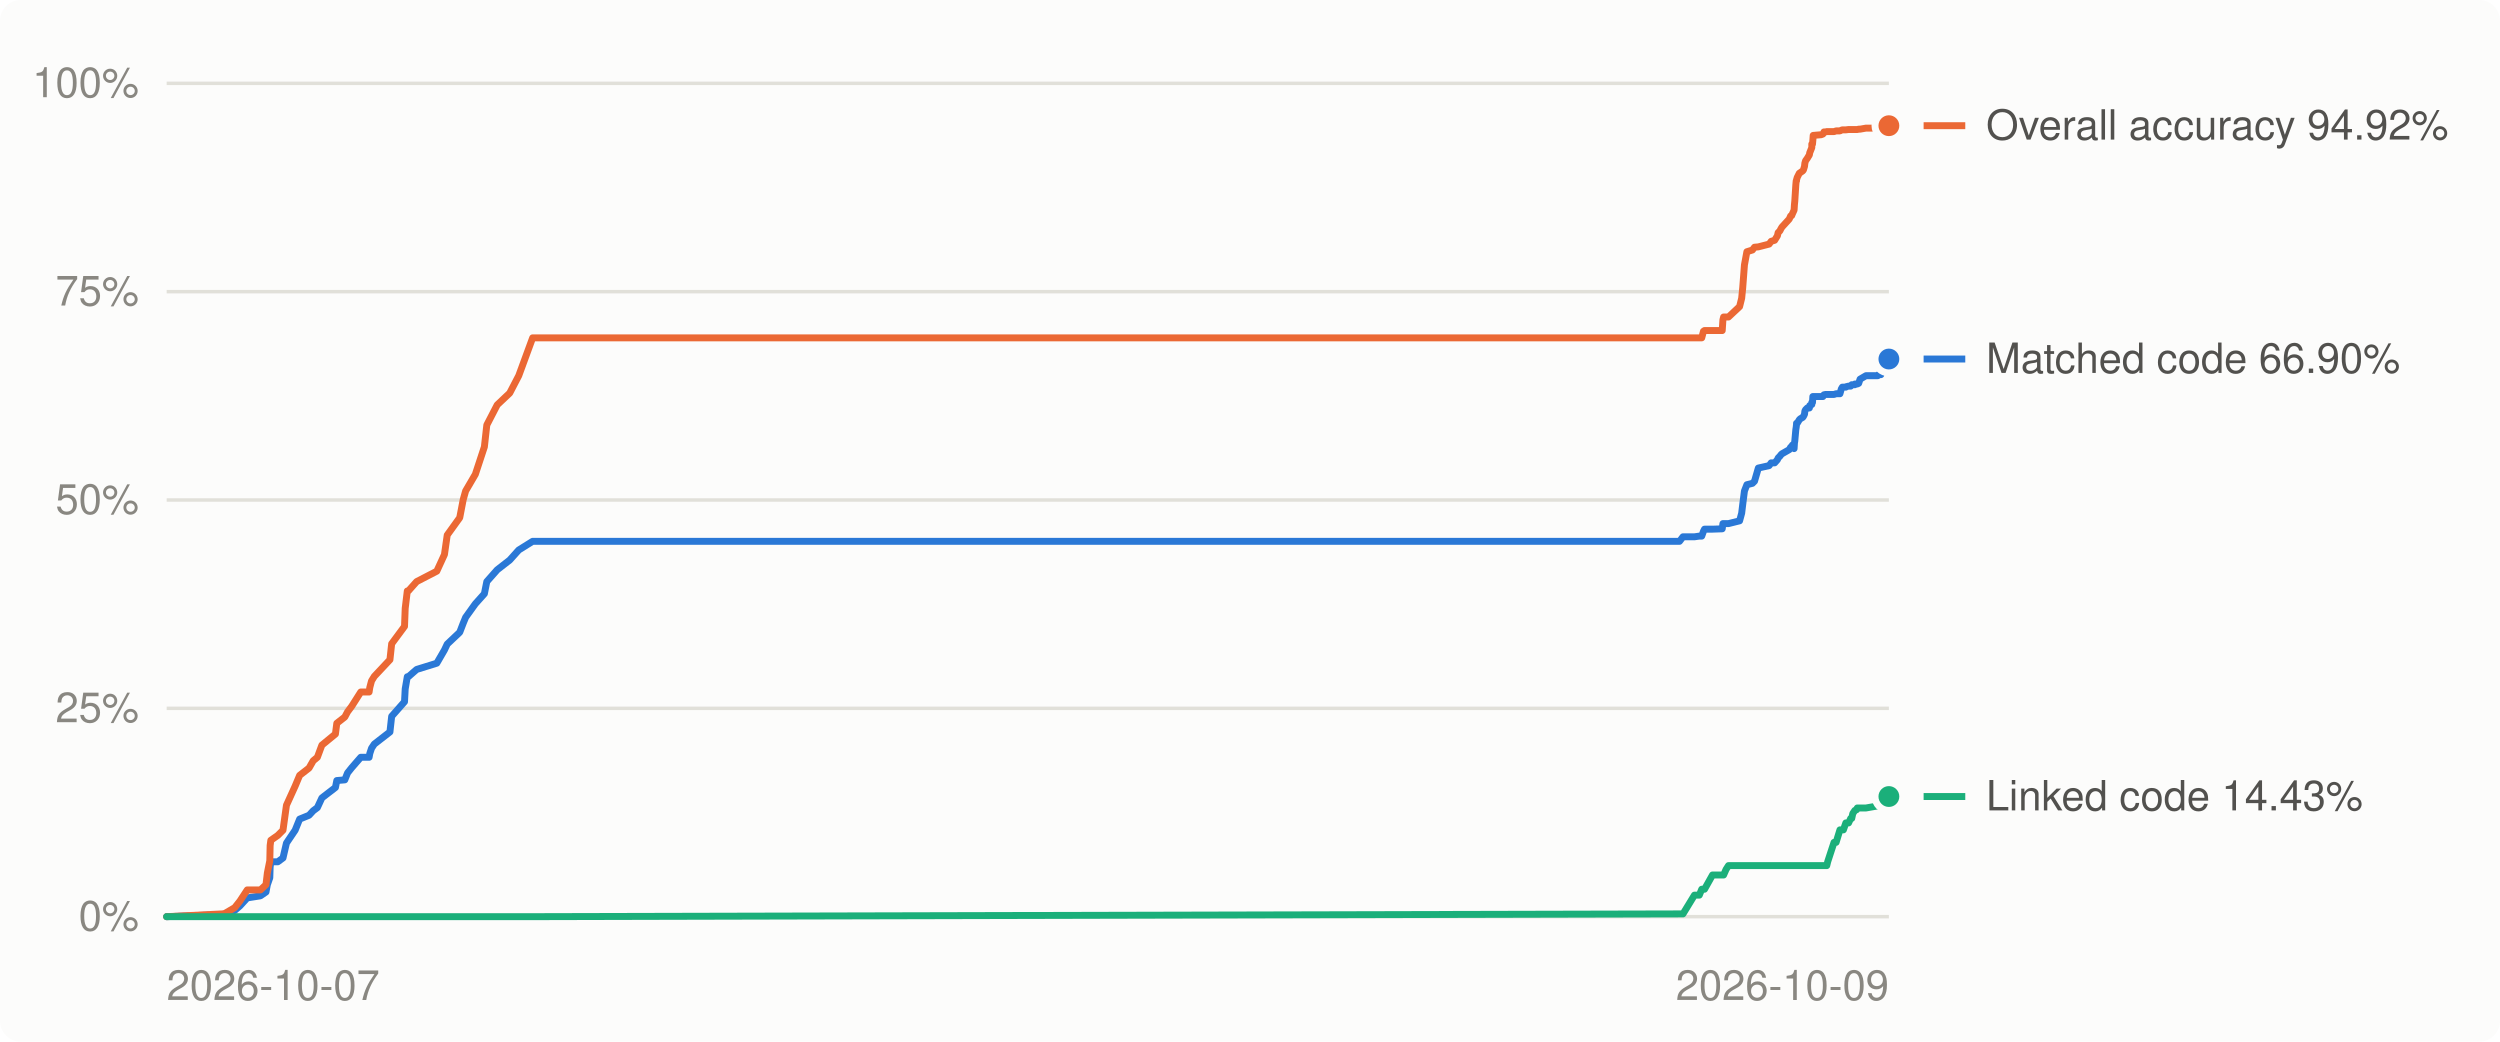
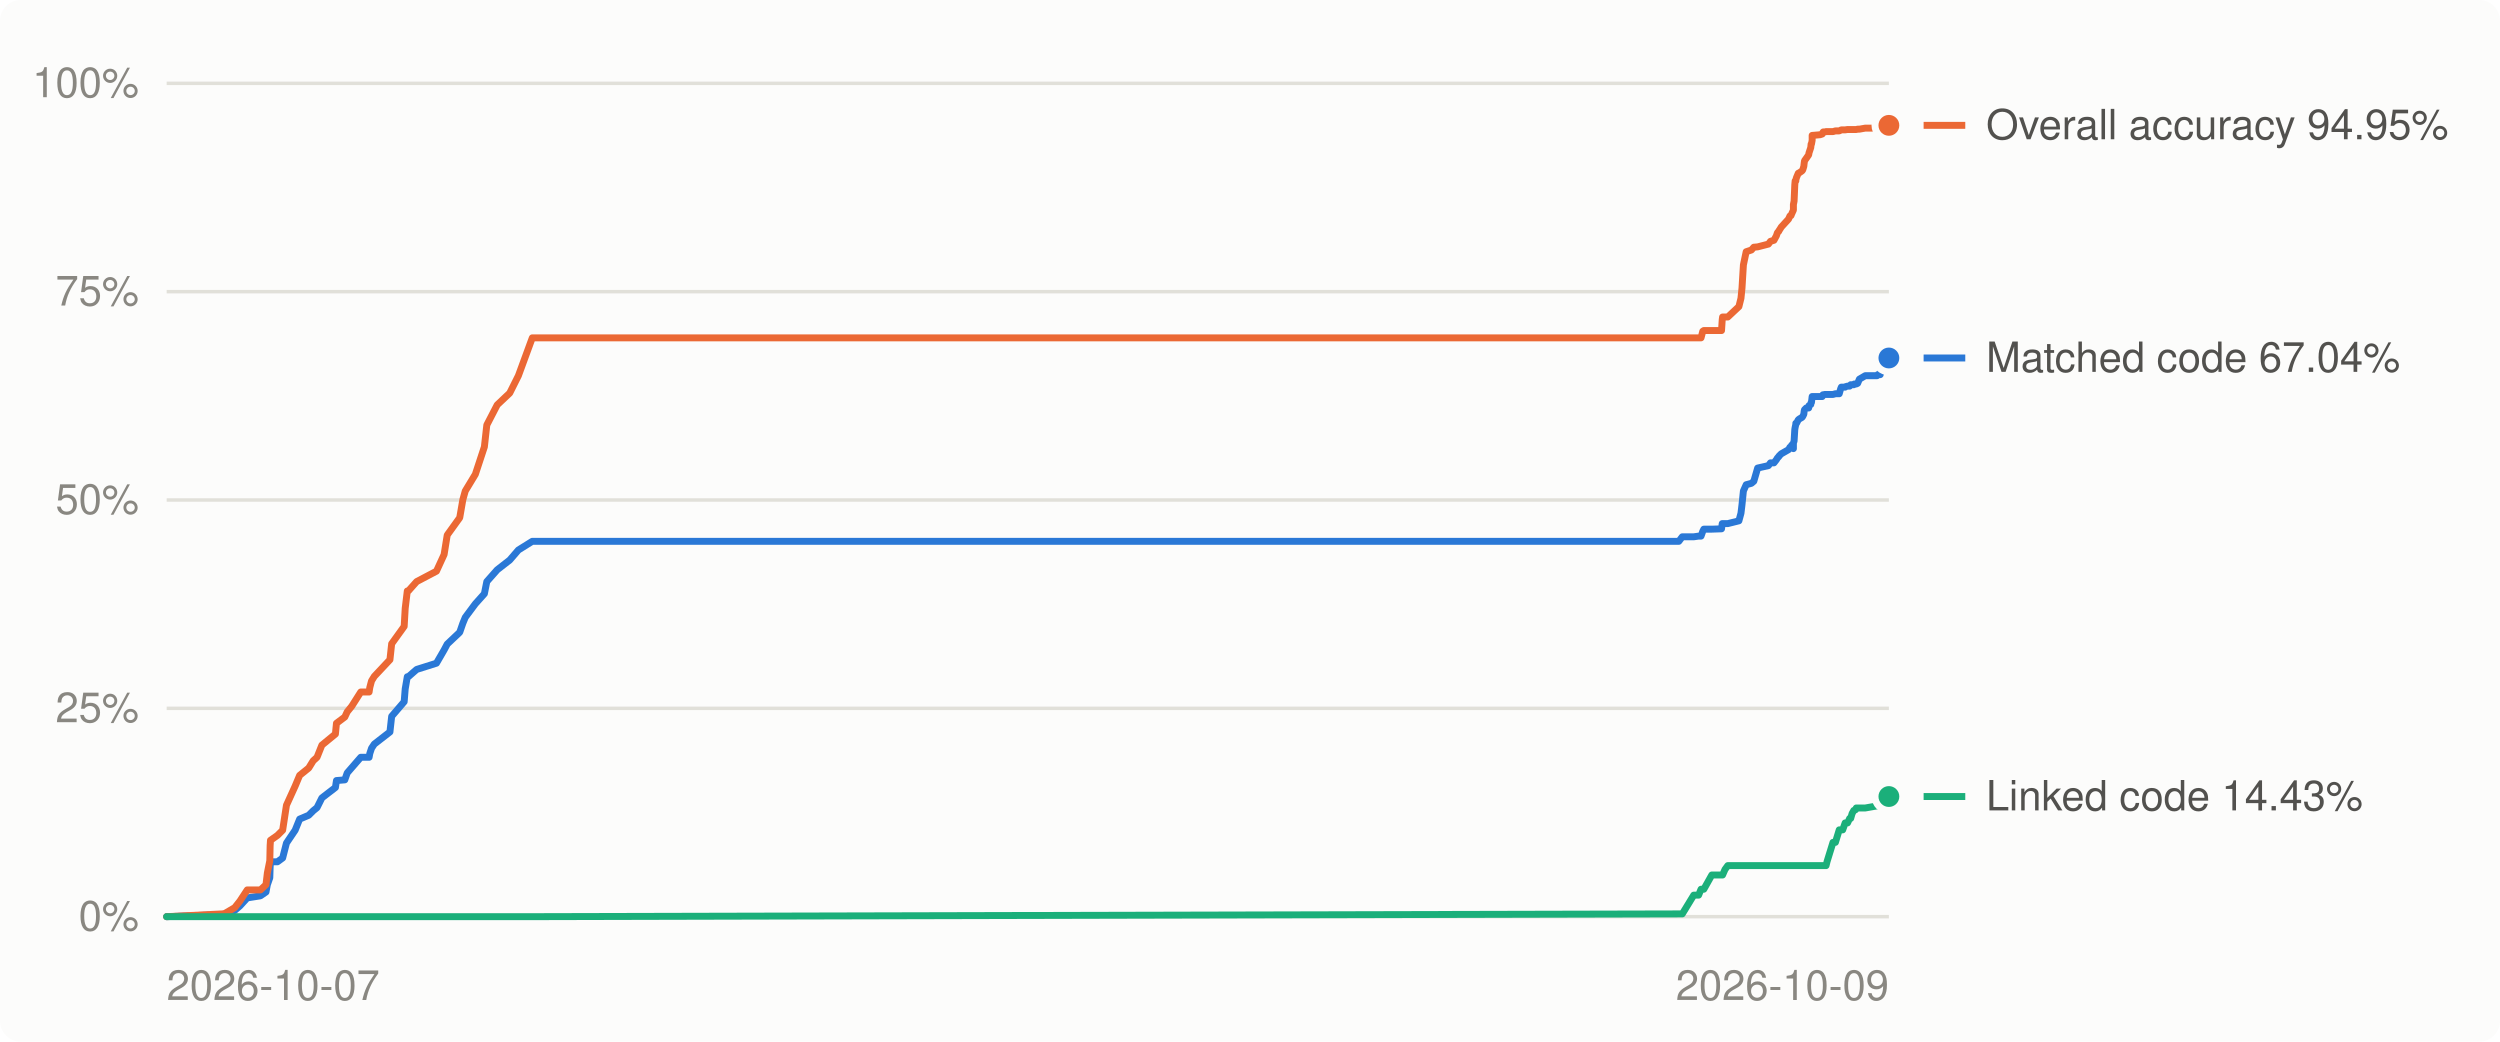
<svg xmlns="http://www.w3.org/2000/svg" viewBox="0 0 720 300" width="720" height="300" role="img" aria-label="Decompilation progress over time">
  <style>
.bg{fill:#fcfcfb}.grid{stroke:#e1e0d9}.muted{fill:#898781}.lbl{fill:#52514e}.ln0{stroke:#2a78d6}.dot0{fill:#2a78d6;stroke:#fcfcfb}.ln1{stroke:#eb6834}.dot1{fill:#eb6834;stroke:#fcfcfb}.ln2{stroke:#1baf7a}.dot2{fill:#1baf7a;stroke:#fcfcfb}
@media (prefers-color-scheme: dark){.bg{fill:#1a1a19}.grid{stroke:#2c2c2a}.muted{fill:#898781}.lbl{fill:#c3c2b7}.ln0{stroke:#3987e5}.dot0{fill:#3987e5;stroke:#1a1a19}.ln1{stroke:#d95926}.dot1{fill:#d95926;stroke:#1a1a19}.ln2{stroke:#199e70}.dot2{fill:#199e70;stroke:#1a1a19}}
text{font:12px -apple-system,BlinkMacSystemFont,'Segoe UI',Helvetica,Arial,sans-serif}
</style>
  <rect class="bg" width="720" height="300" rx="6" />
  <line x1="48" x2="544" y1="264.0" y2="264.0" class="grid" stroke-width="1" />
  <text x="40" y="268.0" class="muted" text-anchor="end">0%</text>
  <line x1="48" x2="544" y1="204.0" y2="204.0" class="grid" stroke-width="1" />
  <text x="40" y="208.0" class="muted" text-anchor="end">25%</text>
  <line x1="48" x2="544" y1="144.0" y2="144.0" class="grid" stroke-width="1" />
  <text x="40" y="148.0" class="muted" text-anchor="end">50%</text>
  <line x1="48" x2="544" y1="84.0" y2="84.0" class="grid" stroke-width="1" />
  <text x="40" y="88.0" class="muted" text-anchor="end">75%</text>
  <line x1="48" x2="544" y1="24.0" y2="24.0" class="grid" stroke-width="1" />
  <text x="40" y="28.0" class="muted" text-anchor="end">100%</text>
  <text class="muted" x="48.0" y="288" text-anchor="start">2026-10-07</text>
  <text class="muted" x="544.0" y="288" text-anchor="end">2026-10-09</text>
-   <polyline points="48.0,264.0 64.0,263.4 64.7,263.3 67.6,262.2 69.1,260.9 71.2,258.6 75.0,258.0 76.6,256.9 77.0,254.8 77.7,252.8 77.8,249.7 78.0,248.2 80.0,248.2 81.5,247.1 82.5,242.8 85.0,239.1 86.3,235.9 89.0,234.8 90.2,233.5 91.4,232.6 92.7,229.8 96.6,226.8 97.0,224.8 99.3,224.6 100.1,222.6 101.3,221.1 103.9,218.1 106.3,218.1 106.5,217.0 107.0,215.5 107.8,214.3 112.3,210.8 112.8,206.3 116.5,202.1 116.7,198.4 117.3,194.9 117.6,194.9 120.0,192.8 125.8,191.0 128.0,187.2 128.8,185.5 132.4,182.1 133.4,179.5 134.1,177.8 136.9,173.9 139.5,171.0 140.2,167.5 143.2,164.1 146.8,161.3 149.4,158.4 153.4,155.9 483.7,155.9 484.7,154.6 488.0,154.6 489.4,154.4 490.1,154.4 490.6,153.0 490.9,152.4 493.2,152.4 496.0,152.3 496.2,150.8 496.4,150.8 497.1,150.8 497.8,150.8 501.0,150.0 501.6,147.8 501.9,145.3 502.4,141.4 503.1,139.6 504.7,139.2 505.3,138.6 506.4,134.8 509.5,134.1 510.1,133.3 511.1,133.3 511.9,132.4 512.1,131.9 512.5,131.5 512.6,131.4 512.9,131.0 513.2,130.7 515.3,129.5 515.7,128.8 516.0,128.7 516.2,128.2 516.7,129.2 516.8,127.6 516.9,127.0 517.2,123.7 517.3,123.1 517.4,122.2 517.4,121.9 517.6,121.9 518.2,120.9 518.5,120.6 519.2,120.2 519.4,119.9 519.7,119.3 519.8,118.4 520.0,118.0 520.5,117.5 521.1,117.5 521.2,116.8 521.8,116.5 521.8,115.9 522.0,115.9 522.1,114.2 522.2,114.2 523.3,114.2 524.5,114.2 525.0,114.2 525.3,113.7 525.3,113.7 525.8,113.6 526.1,113.6 526.4,113.6 528.2,113.6 528.8,113.4 529.9,113.4 530.3,112.0 530.6,111.5 530.9,111.5 531.6,111.5 531.6,111.4 532.4,111.2 533.0,111.2 533.3,110.8 533.6,110.8 534.2,110.8 534.2,110.6 534.7,110.6 534.8,110.6 534.9,110.6 535.3,110.4 535.7,109.2 537.4,108.2 540.8,108.2 541.0,107.9 541.2,107.9 541.3,107.9 541.4,107.9 541.7,107.9 541.9,106.5 543.4,103.9 543.5,103.8 543.6,103.5 543.8,103.4 544.0,103.4" fill="none" class="ln0" stroke-width="2" stroke-linejoin="round" stroke-linecap="round" />
-   <polyline points="48.0,264.0 64.0,263.2 64.7,263.1 67.6,261.4 69.1,259.5 71.2,256.3 75.0,256.3 76.6,254.8 77.0,251.4 77.7,247.9 77.8,243.5 78.0,242.0 80.0,240.6 81.5,239.1 82.5,231.9 85.0,226.4 86.3,223.3 89.0,221.2 90.2,219.1 91.4,218.1 92.7,214.6 96.6,211.4 97.0,208.3 99.3,206.5 100.1,205.0 101.3,203.4 103.9,199.3 106.3,199.3 106.5,198.0 107.0,196.1 107.8,194.8 112.3,190.0 112.8,185.4 116.5,180.4 116.7,175.2 117.3,170.2 117.6,170.2 120.0,167.5 125.8,164.5 128.0,159.7 128.8,154.1 132.4,149.1 133.4,143.9 134.1,141.4 136.9,136.6 139.5,128.7 140.2,122.4 143.2,116.6 146.8,113.2 149.4,108.2 153.4,97.3 483.7,97.3 484.7,97.3 488.0,97.3 489.4,97.3 490.1,97.3 490.6,95.4 490.9,95.2 493.2,95.2 496.0,95.2 496.2,92.1 496.4,91.3 497.1,91.3 497.8,91.3 501.0,88.3 501.6,85.9 501.9,82.9 502.4,76.3 503.1,72.5 504.7,72.0 505.3,71.2 506.4,71.1 509.5,70.3 510.1,69.5 511.1,69.2 511.9,67.9 512.1,67.0 512.5,66.6 512.6,66.5 512.9,65.9 513.2,65.4 515.3,63.1 515.7,62.2 516.0,62.1 516.2,61.6 516.7,60.5 516.8,58.9 516.9,57.9 517.2,53.2 517.3,52.1 517.4,52.1 517.4,51.8 517.6,51.1 518.2,49.9 518.5,49.7 519.2,49.2 519.4,48.9 519.7,47.9 519.8,47.0 520.0,46.3 520.5,45.6 521.1,44.6 521.2,44.0 521.8,42.5 521.8,41.5 522.0,41.5 522.1,40.4 522.2,39.0 523.3,38.9 524.5,38.8 525.0,38.6 525.3,38.1 525.3,38.0 525.8,38.0 526.1,37.9 526.4,37.9 528.2,37.9 528.8,37.7 529.9,37.7 530.3,37.5 530.6,37.4 530.9,37.4 531.6,37.4 531.6,37.4 532.4,37.3 533.0,37.3 533.3,37.3 533.6,37.3 534.2,37.3 534.2,37.3 534.7,37.3 534.8,37.3 534.9,37.3 535.3,37.2 535.7,37.2 537.4,36.9 540.8,36.9 541.0,36.9 541.2,36.9 541.3,36.2 541.4,36.2 541.7,36.2 541.9,36.2 543.4,36.2 543.5,36.2 543.6,36.2 543.8,36.2 544.0,36.2" fill="none" class="ln1" stroke-width="2" stroke-linejoin="round" stroke-linecap="round" />
-   <polyline points="48.0,264.0 64.0,264.0 64.7,264.0 67.6,264.0 69.1,264.0 71.2,264.0 75.0,264.0 76.6,264.0 77.0,264.0 77.7,264.0 77.8,264.0 78.0,264.0 80.0,264.0 81.5,264.0 82.5,264.0 85.0,264.0 86.3,264.0 89.0,264.0 90.2,264.0 91.4,264.0 92.7,264.0 96.6,264.0 97.0,264.0 99.3,264.0 100.1,264.0 101.3,264.0 103.9,264.0 106.3,264.0 106.5,264.0 107.0,264.0 107.8,264.0 112.3,264.0 112.8,264.0 116.5,264.0 116.7,264.0 117.3,264.0 117.6,264.0 120.0,264.0 125.8,264.0 128.0,264.0 128.8,264.0 132.4,264.0 133.4,264.0 134.1,264.0 136.9,264.0 139.5,264.0 140.2,264.0 143.2,264.0 146.8,264.0 149.4,264.0 153.4,264.0 483.7,263.2 484.7,263.2 488.0,257.8 489.4,257.8 490.1,256.1 490.6,256.1 490.9,256.1 493.2,252.0 496.0,252.0 496.2,252.0 496.4,252.0 497.1,250.4 497.8,249.3 501.0,249.3 501.6,249.3 501.9,249.3 502.4,249.3 503.1,249.3 504.7,249.3 505.3,249.3 506.4,249.3 509.5,249.3 510.1,249.3 511.1,249.3 511.9,249.3 512.1,249.3 512.5,249.3 512.6,249.3 512.9,249.3 513.2,249.3 515.3,249.3 515.7,249.3 516.0,249.3 516.2,249.3 516.7,249.3 516.8,249.3 516.9,249.3 517.2,249.3 517.3,249.3 517.4,249.3 517.4,249.3 517.6,249.3 518.2,249.3 518.5,249.3 519.2,249.3 519.4,249.3 519.7,249.3 519.8,249.3 520.0,249.3 520.5,249.3 521.1,249.3 521.2,249.3 521.8,249.3 521.8,249.3 522.0,249.3 522.1,249.3 522.2,249.3 523.3,249.3 524.5,249.3 525.0,249.3 525.3,249.3 525.3,249.3 525.8,249.3 526.1,249.3 526.4,248.1 528.2,242.6 528.8,242.6 529.9,239.0 530.3,239.0 530.6,239.0 530.9,239.0 531.6,237.0 531.6,237.0 532.4,237.0 533.0,235.7 533.3,235.7 533.6,234.3 534.2,233.4 534.2,233.4 534.7,233.2 534.8,232.9 534.9,232.7 535.3,232.7 535.7,232.7 537.4,232.7 540.8,232.1 541.0,232.1 541.2,231.1 541.3,231.1 541.4,231.0 541.7,230.8 541.9,230.8 543.4,230.8 543.5,230.8 543.6,230.8 543.8,230.8 544.0,229.4" fill="none" class="ln2" stroke-width="2" stroke-linejoin="round" stroke-linecap="round" />
-   <circle cx="544.0" cy="103.4" r="4" class="dot0" stroke-width="2" />
-   <circle cx="544.0" cy="36.2" r="4" class="dot1" stroke-width="2" />
+   <polyline points="48.0,264.0 64.0,263.4 64.7,263.3 67.6,262.2 69.1,260.9 71.2,258.6 75.0,258.0 76.6,256.9 77.0,254.8 77.7,252.8 77.8,249.7 77.9,248.2 79.9,248.2 81.4,247.1 82.5,242.8 85.0,239.1 86.3,235.9 88.9,234.8 90.2,233.5 91.3,232.6 92.7,229.8 96.6,226.8 96.9,224.8 99.3,224.6 100.0,222.6 101.3,221.1 103.9,218.1 106.3,218.1 106.5,217.0 107.0,215.5 107.8,214.3 112.3,210.8 112.8,206.3 116.4,202.1 116.7,198.4 117.3,194.9 117.6,194.9 120.0,192.8 125.7,191.0 127.9,187.2 128.8,185.5 132.4,182.1 133.3,179.5 134.0,177.8 136.9,173.9 139.5,171.0 140.2,167.5 143.2,164.1 146.8,161.3 149.3,158.4 153.3,155.9 483.5,155.9 484.5,154.6 487.8,154.6 489.2,154.4 489.9,154.4 490.4,153.0 490.7,152.4 493.0,152.4 495.8,152.3 496.0,150.8 496.1,150.8 496.8,150.8 497.6,150.8 500.8,150.0 501.4,147.8 501.7,145.3 502.1,141.4 502.9,139.6 504.4,139.2 505.1,138.6 506.2,134.8 509.3,134.1 509.9,133.3 510.9,133.3 511.6,132.4 511.9,131.9 512.3,131.5 512.3,131.4 512.7,131.0 513.0,130.7 515.1,129.5 515.5,128.8 515.8,128.7 516.0,128.2 516.5,129.2 516.5,127.6 516.7,127.0 516.9,123.7 517.0,123.1 517.2,122.2 517.2,121.9 517.4,121.9 517.9,120.9 518.3,120.6 519.0,120.2 519.2,119.9 519.5,119.3 519.6,118.4 519.7,118.0 520.2,117.5 520.9,117.5 521.0,116.8 521.5,116.5 521.6,115.9 521.7,115.9 521.9,114.2 521.9,114.2 523.1,114.2 524.2,114.2 524.8,114.2 525.0,113.7 525.1,113.7 525.6,113.6 525.9,113.6 526.2,113.6 527.9,113.6 528.6,113.4 529.7,113.4 530.1,112.0 530.3,111.5 530.7,111.5 531.4,111.5 531.4,111.4 532.1,111.2 532.7,111.2 533.0,110.8 533.4,110.8 533.9,110.8 534.0,110.6 534.4,110.6 534.6,110.6 534.6,110.6 535.0,110.4 535.5,109.2 537.2,108.2 540.6,108.2 540.8,107.9 540.9,107.9 541.1,107.9 541.2,107.9 541.5,107.9 541.7,106.5 543.1,103.9 543.3,103.8 543.4,103.5 543.5,103.4 543.8,103.4 544.0,103.1" fill="none" class="ln0" stroke-width="2" stroke-linejoin="round" stroke-linecap="round" />
+   <polyline points="48.0,264.0 64.0,263.2 64.7,263.1 67.6,261.4 69.1,259.5 71.2,256.3 75.0,256.3 76.6,254.8 77.0,251.4 77.7,247.9 77.8,243.5 77.9,242.0 79.9,240.6 81.4,239.1 82.5,231.9 85.0,226.4 86.3,223.3 88.9,221.2 90.2,219.1 91.3,218.1 92.7,214.6 96.6,211.4 96.9,208.3 99.3,206.5 100.0,205.0 101.3,203.4 103.9,199.3 106.3,199.3 106.5,198.0 107.0,196.1 107.8,194.8 112.3,190.0 112.8,185.4 116.4,180.4 116.7,175.2 117.3,170.2 117.6,170.2 120.0,167.5 125.7,164.5 127.9,159.7 128.8,154.1 132.4,149.1 133.3,143.9 134.0,141.4 136.9,136.6 139.5,128.7 140.2,122.4 143.2,116.6 146.8,113.2 149.3,108.2 153.3,97.3 483.5,97.3 484.5,97.3 487.8,97.3 489.2,97.3 489.9,97.3 490.4,95.4 490.7,95.2 493.0,95.2 495.8,95.2 496.0,92.1 496.1,91.3 496.8,91.3 497.6,91.3 500.8,88.3 501.4,85.9 501.7,82.9 502.1,76.3 502.9,72.5 504.4,72.0 505.1,71.2 506.2,71.1 509.3,70.3 509.9,69.5 510.9,69.2 511.6,67.9 511.9,67.0 512.3,66.6 512.3,66.5 512.7,65.9 513.0,65.4 515.1,63.1 515.5,62.2 515.8,62.1 516.0,61.6 516.5,60.5 516.5,58.9 516.7,57.9 516.9,53.2 517.0,52.1 517.2,52.1 517.2,51.8 517.4,51.1 517.9,49.9 518.3,49.7 519.0,49.2 519.2,48.9 519.5,47.9 519.6,47.0 519.7,46.3 520.2,45.6 520.9,44.6 521.0,44.0 521.5,42.5 521.6,41.5 521.7,41.5 521.9,40.4 521.9,39.0 523.1,38.9 524.2,38.8 524.8,38.6 525.0,38.1 525.1,38.0 525.6,38.0 525.9,37.9 526.2,37.9 527.9,37.9 528.6,37.7 529.7,37.7 530.1,37.5 530.3,37.4 530.7,37.4 531.4,37.4 531.4,37.4 532.1,37.3 532.7,37.3 533.0,37.3 533.4,37.3 533.9,37.3 534.0,37.3 534.4,37.3 534.6,37.3 534.6,37.3 535.0,37.2 535.5,37.2 537.2,36.9 540.6,36.9 540.8,36.9 540.9,36.9 541.1,36.2 541.2,36.2 541.5,36.2 541.7,36.2 543.1,36.2 543.3,36.2 543.4,36.2 543.5,36.2 543.8,36.2 544.0,36.1" fill="none" class="ln1" stroke-width="2" stroke-linejoin="round" stroke-linecap="round" />
+   <polyline points="48.0,264.0 64.0,264.0 64.7,264.0 67.6,264.0 69.1,264.0 71.2,264.0 75.0,264.0 76.6,264.0 77.0,264.0 77.7,264.0 77.8,264.0 77.9,264.0 79.9,264.0 81.4,264.0 82.5,264.0 85.0,264.0 86.3,264.0 88.9,264.0 90.2,264.0 91.3,264.0 92.7,264.0 96.6,264.0 96.9,264.0 99.3,264.0 100.0,264.0 101.3,264.0 103.9,264.0 106.3,264.0 106.5,264.0 107.0,264.0 107.8,264.0 112.3,264.0 112.8,264.0 116.4,264.0 116.7,264.0 117.3,264.0 117.6,264.0 120.0,264.0 125.7,264.0 127.9,264.0 128.8,264.0 132.4,264.0 133.3,264.0 134.0,264.0 136.9,264.0 139.5,264.0 140.2,264.0 143.2,264.0 146.8,264.0 149.3,264.0 153.3,264.0 483.5,263.2 484.5,263.2 487.8,257.8 489.2,257.8 489.9,256.1 490.4,256.1 490.7,256.1 493.0,252.0 495.8,252.0 496.0,252.0 496.1,252.0 496.8,250.4 497.6,249.3 500.8,249.3 501.4,249.3 501.7,249.3 502.1,249.3 502.9,249.3 504.4,249.3 505.1,249.3 506.2,249.3 509.3,249.3 509.9,249.3 510.9,249.3 511.6,249.3 511.9,249.3 512.3,249.3 512.3,249.3 512.7,249.3 513.0,249.3 515.1,249.3 515.5,249.3 515.8,249.3 516.0,249.3 516.5,249.3 516.5,249.3 516.7,249.3 516.9,249.3 517.0,249.3 517.2,249.3 517.2,249.3 517.4,249.3 517.9,249.3 518.3,249.3 519.0,249.3 519.2,249.3 519.5,249.3 519.6,249.3 519.7,249.3 520.2,249.3 520.9,249.3 521.0,249.3 521.5,249.3 521.6,249.3 521.7,249.3 521.9,249.3 521.9,249.3 523.1,249.3 524.2,249.3 524.8,249.3 525.0,249.3 525.1,249.3 525.6,249.3 525.9,249.3 526.2,248.1 527.9,242.6 528.6,242.6 529.7,239.0 530.1,239.0 530.3,239.0 530.7,239.0 531.4,237.0 531.4,237.0 532.1,237.0 532.7,235.7 533.0,235.7 533.4,234.3 533.9,233.4 534.0,233.4 534.4,233.2 534.6,232.9 534.6,232.7 535.0,232.7 535.5,232.7 537.2,232.7 540.6,232.1 540.8,232.1 540.9,231.1 541.1,231.1 541.2,231.0 541.5,230.8 541.7,230.8 543.1,230.8 543.3,230.8 543.4,230.8 543.5,230.8 543.8,229.4 544.0,229.4" fill="none" class="ln2" stroke-width="2" stroke-linejoin="round" stroke-linecap="round" />
+   <circle cx="544.0" cy="103.1" r="4" class="dot0" stroke-width="2" />
+   <circle cx="544.0" cy="36.1" r="4" class="dot1" stroke-width="2" />
  <circle cx="544.0" cy="229.4" r="4" class="dot2" stroke-width="2" />
  <line x1="554" x2="566" y1="229.4" y2="229.4" class="ln2" stroke-width="2" />
  <text class="lbl" x="572" y="233.4">Linked code 14.43%</text>
-   <line x1="554" x2="566" y1="103.4" y2="103.4" class="ln0" stroke-width="2" />
-   <text class="lbl" x="572" y="107.4">Matched code 66.90%</text>
-   <line x1="554" x2="566" y1="36.2" y2="36.2" class="ln1" stroke-width="2" />
-   <text class="lbl" x="572" y="40.2">Overall accuracy 94.92%</text>
+   <line x1="554" x2="566" y1="103.1" y2="103.1" class="ln0" stroke-width="2" />
+   <text class="lbl" x="572" y="107.1">Matched code 67.04%</text>
+   <line x1="554" x2="566" y1="36.1" y2="36.1" class="ln1" stroke-width="2" />
+   <text class="lbl" x="572" y="40.1">Overall accuracy 94.95%</text>
</svg>
